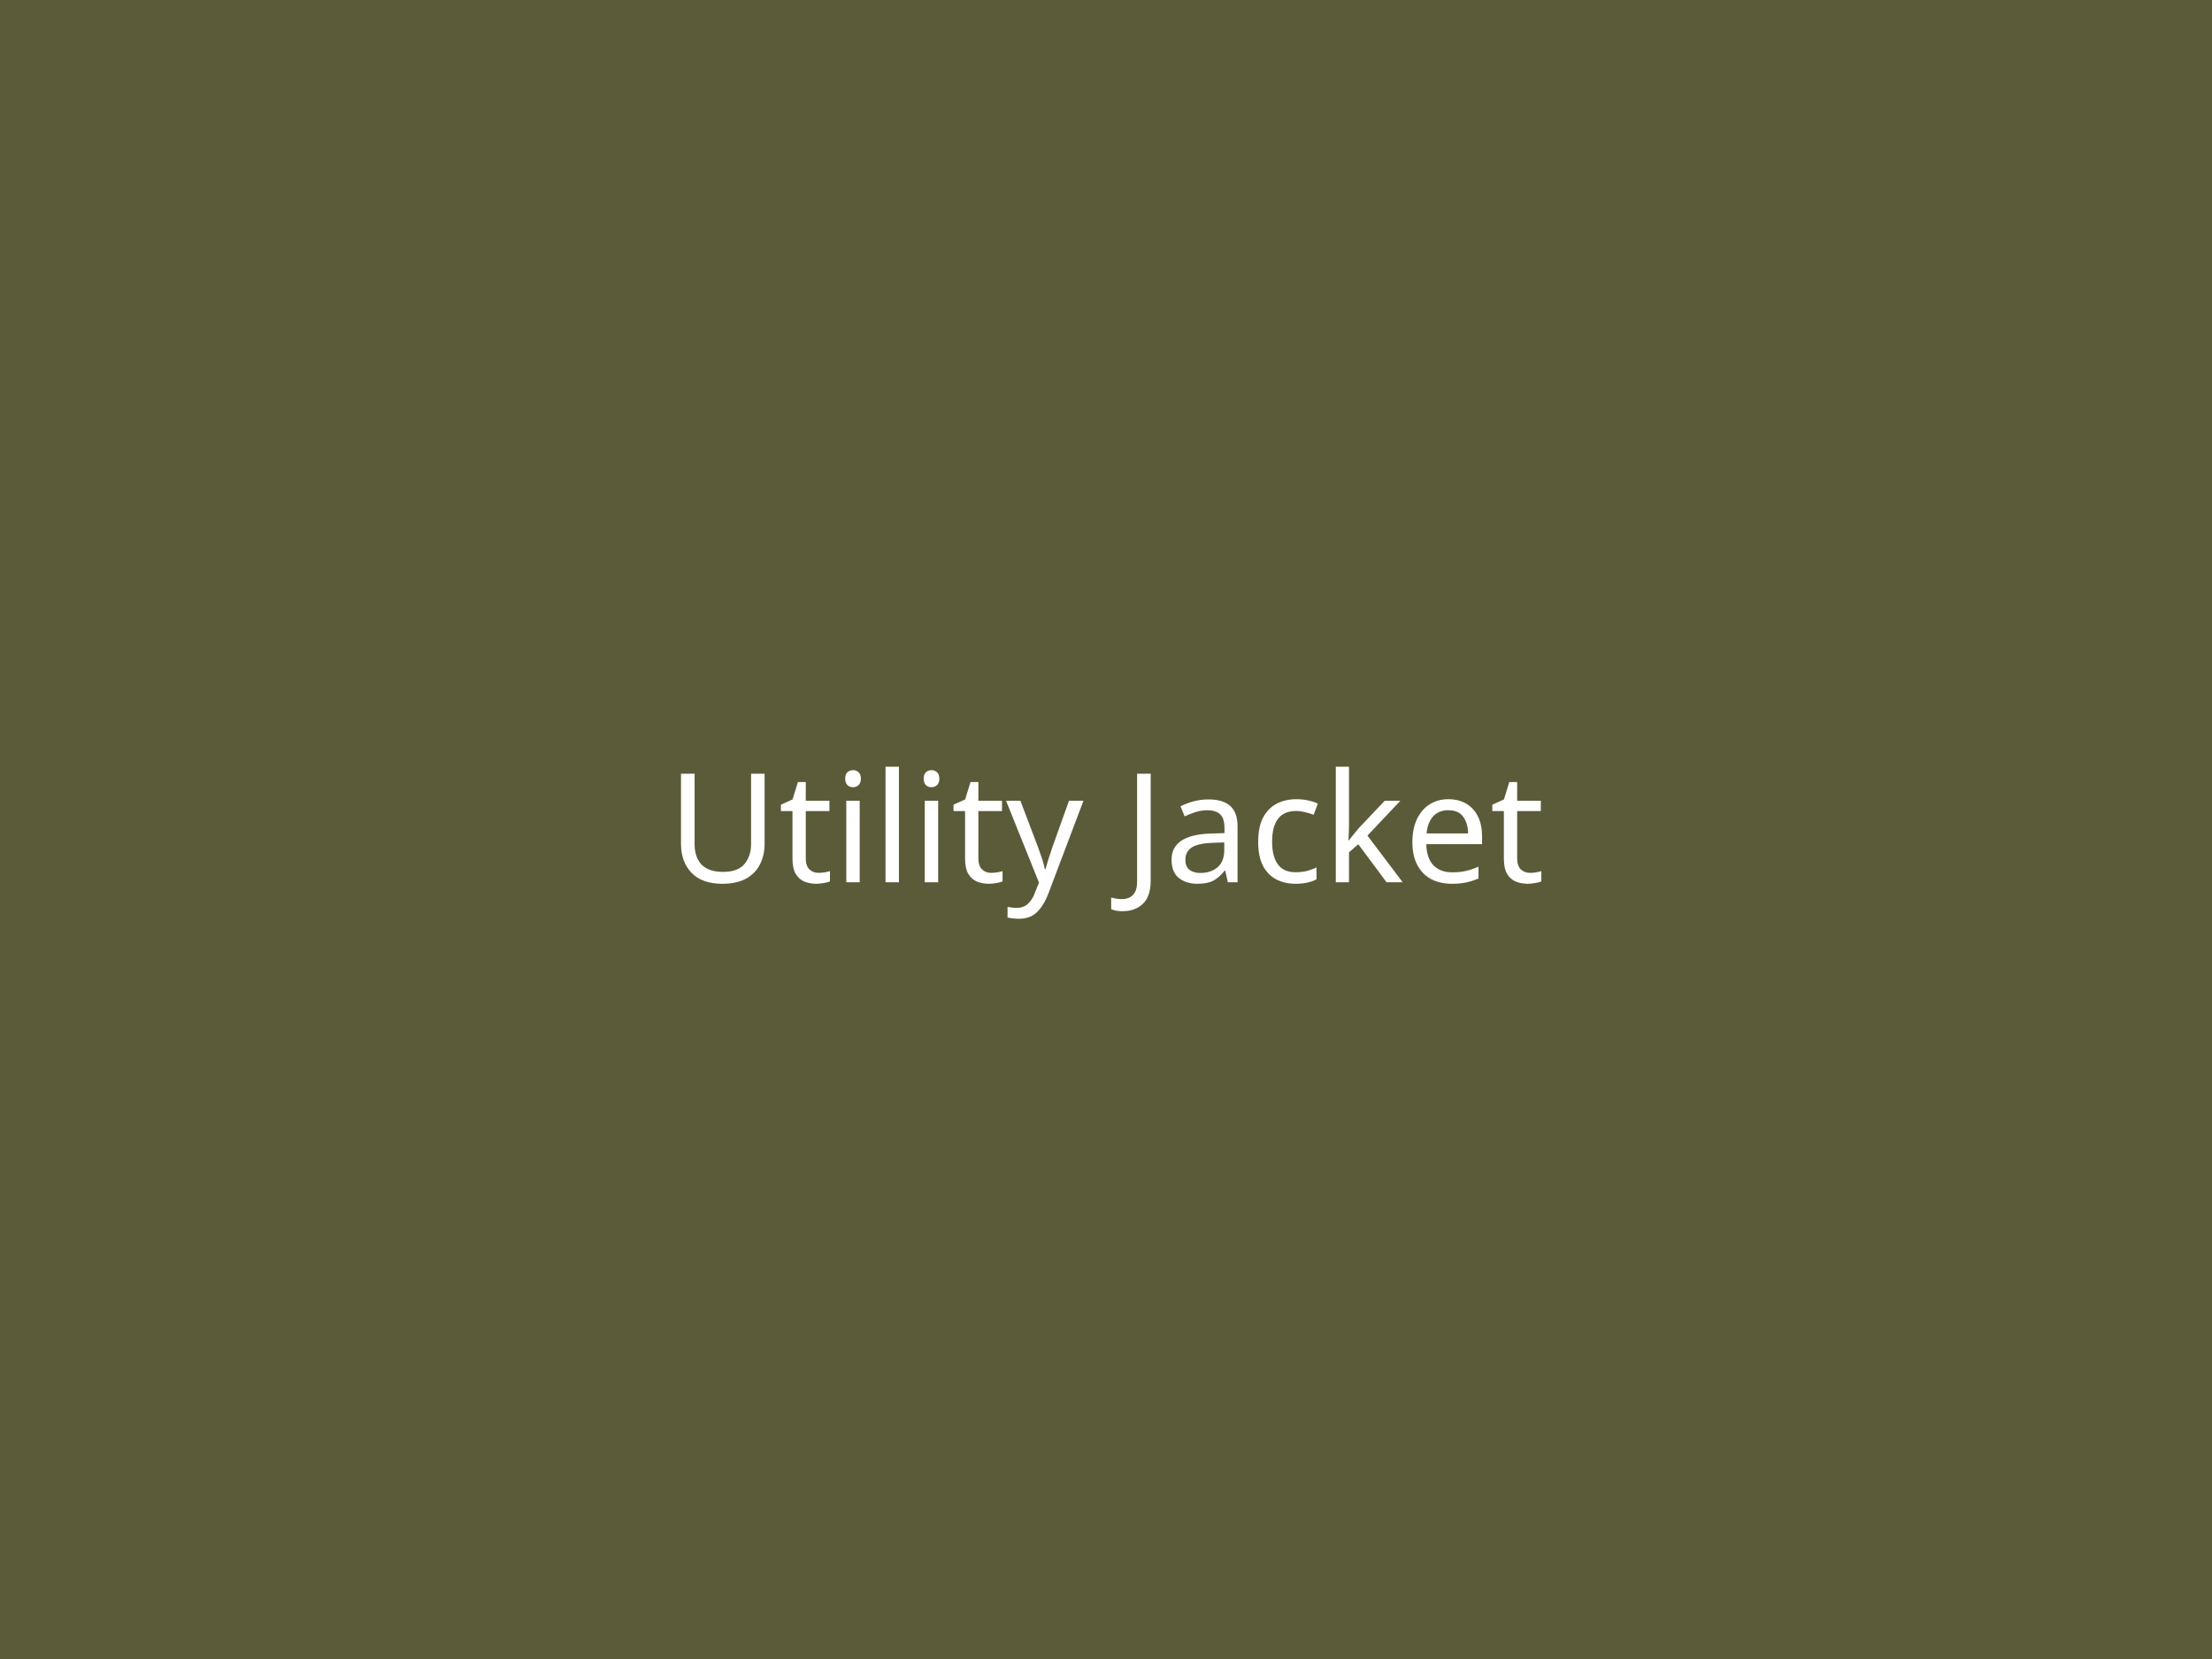
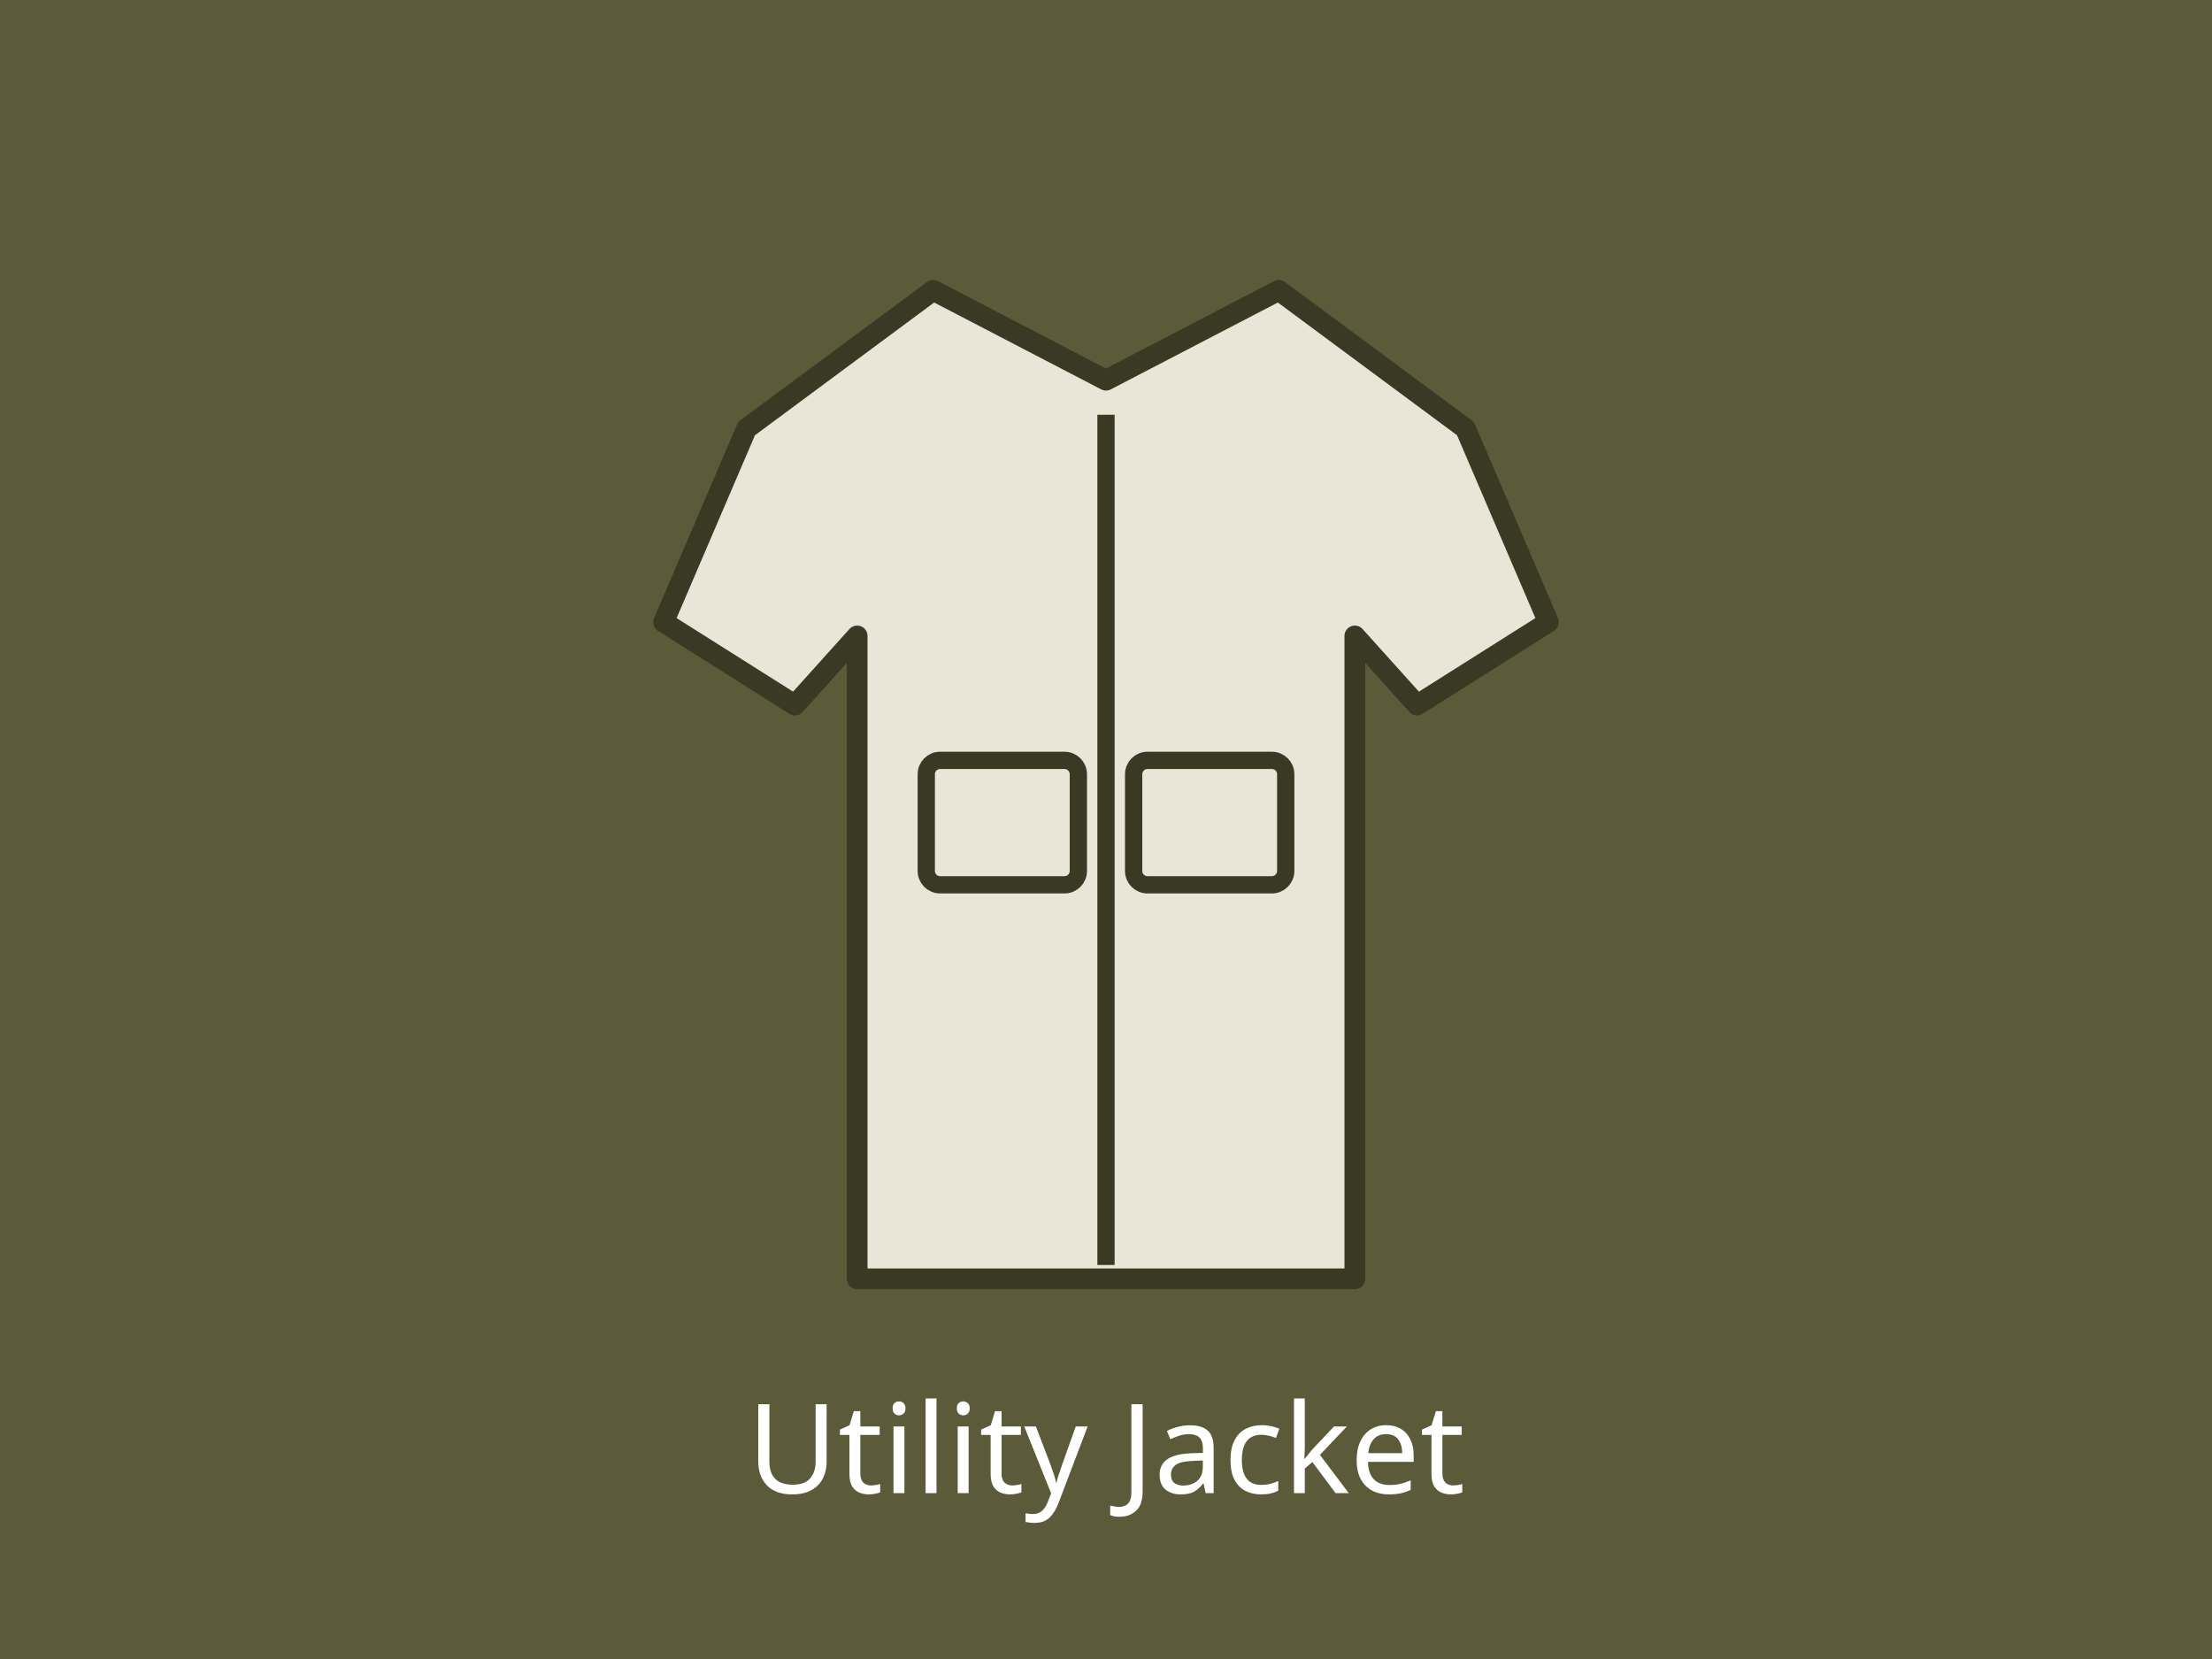
<svg xmlns="http://www.w3.org/2000/svg" width="320" height="240" viewBox="0 0 320 240" role="img" aria-label="Utility Jacket">
  <rect width="320" height="240" fill="#5b5b3a" />
-   <text x="160" y="120" font-family="sans-serif" font-size="22" fill="#ffffff" text-anchor="middle" dominant-baseline="middle">Utility Jacket</text>
+   <path d="M135 42 L160 55 L185 42 L212 62 L224 90 L205 102 L196 92 L196 185 L124 185 L124 92 L115 102 L96 90 L108 62 Z" fill="#e9e6d8" stroke="#3a3a24" stroke-width="3" stroke-linejoin="round" stroke-linecap="round" />
+   <line x1="160" y1="60" x2="160" y2="183" stroke="#3a3a24" stroke-width="2.5" />
+   <rect x="134" y="110" width="22" height="18" rx="2" fill="none" stroke="#3a3a24" stroke-width="2.5" />
+   <rect x="164" y="110" width="22" height="18" rx="2" fill="none" stroke="#3a3a24" stroke-width="2.5" />
+   <text x="160" y="216" font-family="sans-serif" font-size="18" fill="#ffffff" text-anchor="middle">Utility Jacket</text>
</svg>
